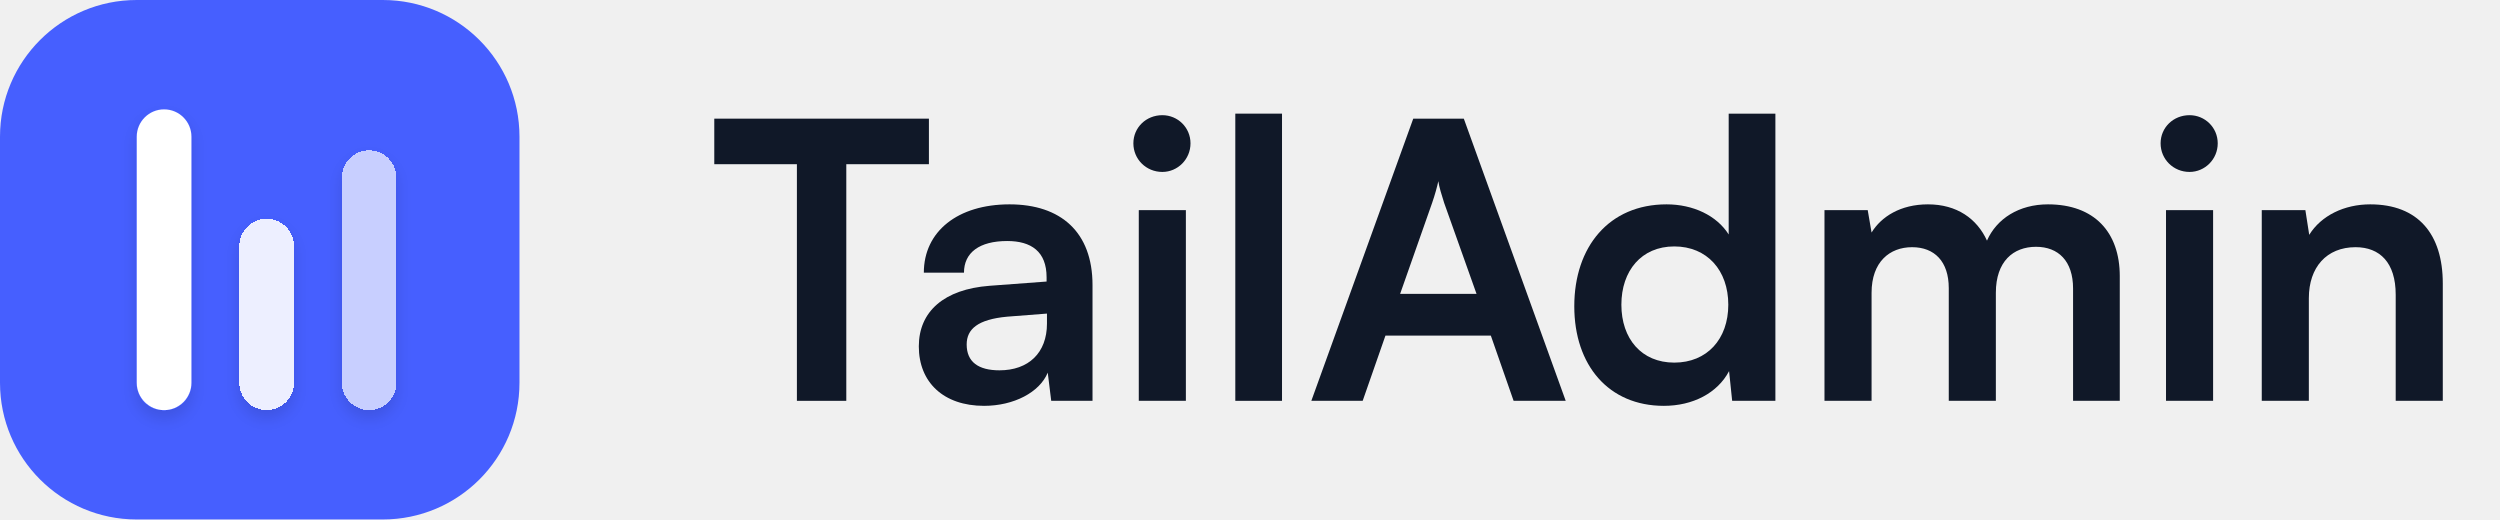
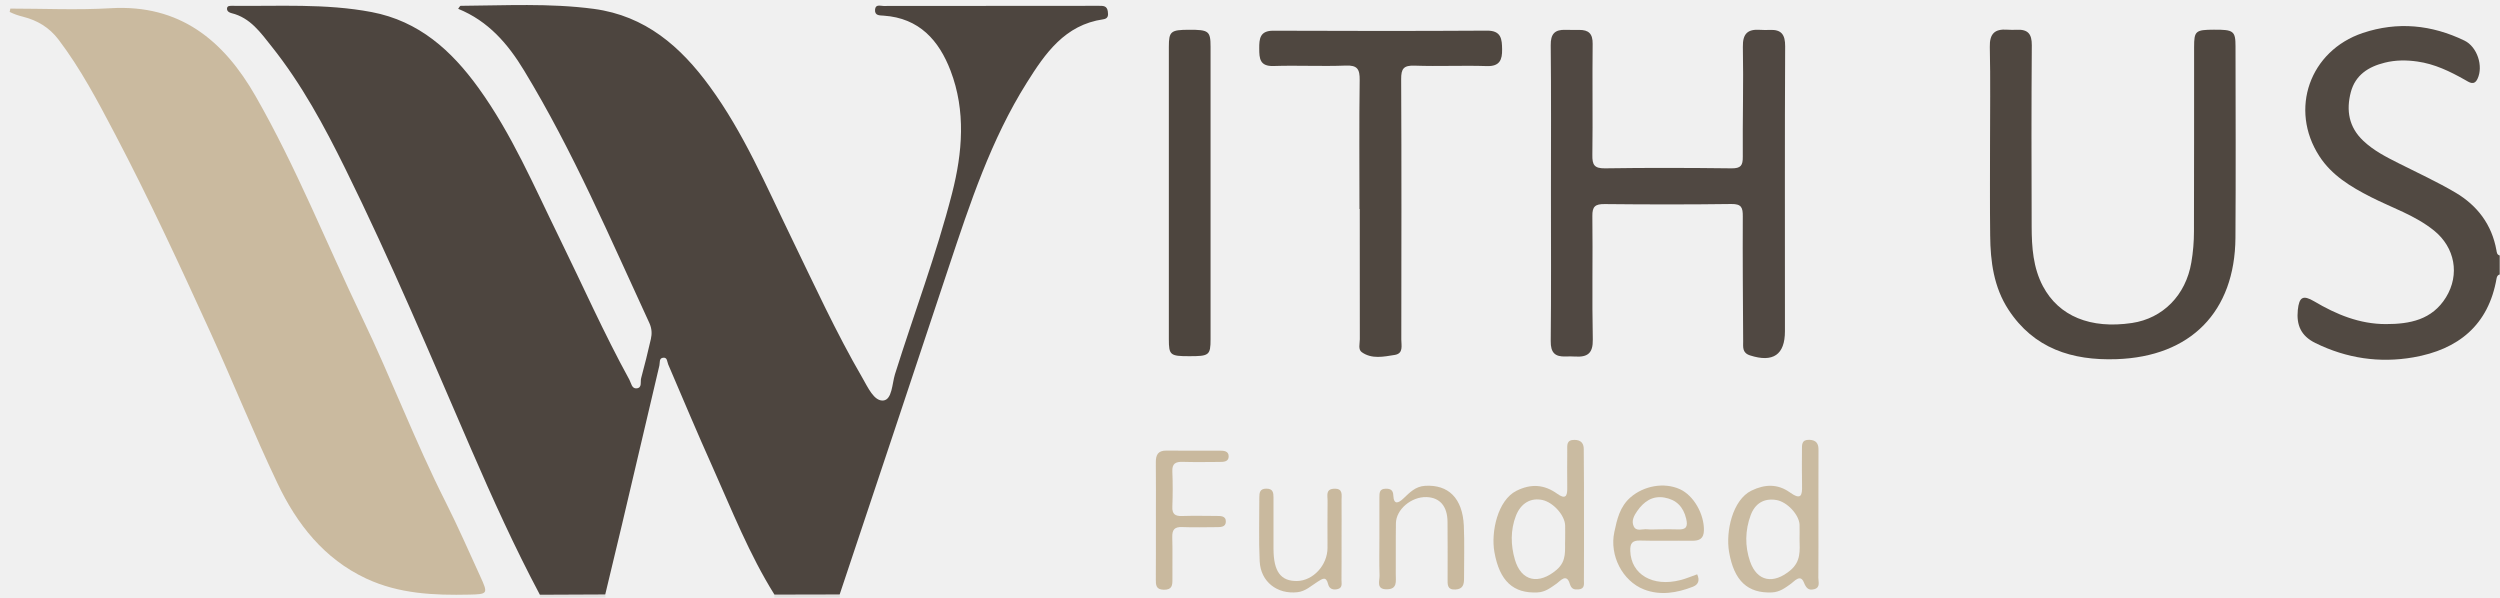
- <svg xmlns="http://www.w3.org/2000/svg" width="154" height="32" viewBox="0 0 154 32" fill="none">
-   <path d="M0 8.421C0 3.77 3.77 0 8.421 0H23.579C28.23 0 32 3.77 32 8.421V23.579C32 28.23 28.23 32 23.579 32H8.421C3.77 32 0 28.23 0 23.579V8.421Z" fill="#465FFF" />
-   <g filter="url(#filter0_d_1624_24907)">
-     <path d="M8.424 8.422C8.424 7.491 9.178 6.737 10.108 6.737V6.737C11.038 6.737 11.792 7.491 11.792 8.422V23.579C11.792 24.51 11.038 25.264 10.108 25.264V25.264C9.178 25.264 8.424 24.51 8.424 23.579V8.422Z" fill="white" />
-   </g>
-   <g filter="url(#filter1_d_1624_24907)">
-     <path d="M14.742 15.157C14.742 14.227 15.496 13.473 16.426 13.473V13.473C17.357 13.473 18.111 14.227 18.111 15.157V23.578C18.111 24.508 17.357 25.262 16.426 25.262V25.262C15.496 25.262 14.742 24.508 14.742 23.578V15.157Z" fill="white" fill-opacity="0.9" shape-rendering="crispEdges" />
-   </g>
-   <g filter="url(#filter2_d_1624_24907)">
-     <path d="M21.055 10.946C21.055 10.016 21.809 9.262 22.739 9.262V9.262C23.669 9.262 24.423 10.016 24.423 10.946V23.578C24.423 24.508 23.669 25.262 22.739 25.262V25.262C21.809 25.262 21.055 24.508 21.055 23.578V10.946Z" fill="white" fill-opacity="0.7" shape-rendering="crispEdges" />
-   </g>
-   <path d="M44 10.115H49.089V24.691H52.132V10.115H57.221V7.309H44V10.115Z" fill="#101828" />
-   <path d="M60.617 25C62.448 25 64.042 24.168 64.541 22.955L64.755 24.691H67.299V17.558C67.299 14.3 65.349 12.588 62.187 12.588C59.001 12.588 56.908 14.252 56.908 16.797H59.381C59.381 15.56 60.332 14.847 62.044 14.847C63.519 14.847 64.47 15.489 64.47 17.082V17.343L60.95 17.605C58.168 17.819 56.599 19.174 56.599 21.338C56.599 23.549 58.121 25 60.617 25ZM61.569 22.812C60.261 22.812 59.547 22.289 59.547 21.219C59.547 20.268 60.237 19.674 62.044 19.507L64.493 19.317V19.935C64.493 21.742 63.352 22.812 61.569 22.812Z" fill="#101828" />
-   <path d="M71.6 10.591C72.551 10.591 73.335 9.806 73.335 8.831C73.335 7.856 72.551 7.095 71.6 7.095C70.601 7.095 69.816 7.856 69.816 8.831C69.816 9.806 70.601 10.591 71.6 10.591ZM70.149 24.691H73.05V12.944H70.149V24.691Z" fill="#101828" />
-   <path d="M78.972 24.691V7H76.095V24.691H78.972Z" fill="#101828" />
-   <path d="M83.941 24.691L85.344 20.672H91.835L93.238 24.691H96.448L90.171 7.309H87.056L80.778 24.691H83.941ZM88.221 12.493C88.387 12.017 88.53 11.494 88.601 11.161C88.649 11.518 88.815 12.041 88.958 12.493L90.955 18.104H86.247L88.221 12.493Z" fill="#101828" />
-   <path d="M102.493 25C104.276 25 105.798 24.215 106.511 22.86L106.701 24.691H109.364V7H106.487V14.443C105.75 13.277 104.3 12.588 102.659 12.588C99.116 12.588 96.976 15.203 96.976 18.865C96.976 22.503 99.092 25 102.493 25ZM103.135 22.337C101.113 22.337 99.877 20.863 99.877 18.77C99.877 16.678 101.113 15.18 103.135 15.18C105.156 15.18 106.463 16.654 106.463 18.77C106.463 20.886 105.156 22.337 103.135 22.337Z" fill="#101828" />
-   <path d="M115.289 24.691V18.033C115.289 16.131 116.406 15.227 117.785 15.227C119.164 15.227 120.044 16.107 120.044 17.748V24.691H122.945V18.033C122.945 16.107 124.015 15.203 125.418 15.203C126.797 15.203 127.701 16.083 127.701 17.771V24.691H130.578V17.011C130.578 14.3 129.008 12.588 126.155 12.588C124.372 12.588 122.993 13.468 122.398 14.823C121.78 13.468 120.543 12.588 118.76 12.588C117.072 12.588 115.883 13.349 115.289 14.324L115.051 12.944H112.388V24.691H115.289Z" fill="#101828" />
-   <path d="M134.876 10.591C135.827 10.591 136.612 9.806 136.612 8.831C136.612 7.856 135.827 7.095 134.876 7.095C133.877 7.095 133.093 7.856 133.093 8.831C133.093 9.806 133.877 10.591 134.876 10.591ZM133.426 24.691H136.327V12.944H133.426V24.691Z" fill="#101828" />
-   <path d="M142.225 24.691V18.366C142.225 16.464 143.318 15.227 145.102 15.227C146.6 15.227 147.575 16.178 147.575 18.152V24.691H150.476V17.462C150.476 14.419 148.954 12.588 146.005 12.588C144.412 12.588 142.985 13.277 142.248 14.466L142.011 12.944H139.324V24.691H142.225Z" fill="#101828" />
-   <defs>
-     <filter id="filter0_d_1624_24907" x="7.424" y="6.237" width="5.368" height="20.526" filterUnits="userSpaceOnUse" color-interpolation-filters="sRGB">
-       <feFlood flood-opacity="0" result="BackgroundImageFix" />
-       <feColorMatrix in="SourceAlpha" type="matrix" values="0 0 0 0 0 0 0 0 0 0 0 0 0 0 0 0 0 0 127 0" result="hardAlpha" />
-       <feOffset dy="0.5" />
-       <feGaussianBlur stdDeviation="0.5" />
-       <feComposite in2="hardAlpha" operator="out" />
-       <feColorMatrix type="matrix" values="0 0 0 0 0 0 0 0 0 0 0 0 0 0 0 0 0 0 0.12 0" />
-       <feBlend mode="normal" in2="BackgroundImageFix" result="effect1_dropShadow_1624_24907" />
-       <feBlend mode="normal" in="SourceGraphic" in2="effect1_dropShadow_1624_24907" result="shape" />
-     </filter>
-     <filter id="filter1_d_1624_24907" x="13.742" y="12.973" width="5.368" height="13.79" filterUnits="userSpaceOnUse" color-interpolation-filters="sRGB">
-       <feFlood flood-opacity="0" result="BackgroundImageFix" />
-       <feColorMatrix in="SourceAlpha" type="matrix" values="0 0 0 0 0 0 0 0 0 0 0 0 0 0 0 0 0 0 127 0" result="hardAlpha" />
-       <feOffset dy="0.5" />
-       <feGaussianBlur stdDeviation="0.5" />
-       <feComposite in2="hardAlpha" operator="out" />
-       <feColorMatrix type="matrix" values="0 0 0 0 0 0 0 0 0 0 0 0 0 0 0 0 0 0 0.12 0" />
-       <feBlend mode="normal" in2="BackgroundImageFix" result="effect1_dropShadow_1624_24907" />
-       <feBlend mode="normal" in="SourceGraphic" in2="effect1_dropShadow_1624_24907" result="shape" />
-     </filter>
-     <filter id="filter2_d_1624_24907" x="20.055" y="8.762" width="5.368" height="18" filterUnits="userSpaceOnUse" color-interpolation-filters="sRGB">
-       <feFlood flood-opacity="0" result="BackgroundImageFix" />
-       <feColorMatrix in="SourceAlpha" type="matrix" values="0 0 0 0 0 0 0 0 0 0 0 0 0 0 0 0 0 0 127 0" result="hardAlpha" />
-       <feOffset dy="0.5" />
-       <feGaussianBlur stdDeviation="0.5" />
-       <feComposite in2="hardAlpha" operator="out" />
-       <feColorMatrix type="matrix" values="0 0 0 0 0 0 0 0 0 0 0 0 0 0 0 0 0 0 0.12 0" />
-       <feBlend mode="normal" in2="BackgroundImageFix" result="effect1_dropShadow_1624_24907" />
-       <feBlend mode="normal" in="SourceGraphic" in2="effect1_dropShadow_1624_24907" result="shape" />
-     </filter>
-   </defs>
+ <svg xmlns="http://www.w3.org/2000/svg" version="1.1" id="Calque_1_xA0_Image_1_" x="0px" y="0px" viewBox="0 0 343.5 82.12" style="enable-background:new 0 0 343.5 82.12;" xml:space="preserve">
+   <style type="text/css">
+ 	.st0{fill:#514942;}
+ 	.st1{fill:#E2E1E0;}
+ 	.st2{fill:#4D453F;}
+ 	.st3{fill:#CABA9F;}
+ 	.st4{fill:#504842;}
+ 	.st5{fill:#4F4740;}
+ 	.st6{fill:#4D453E;}
+ 	.st7{fill:#CABBA1;}
+ 	.st8{fill:#C9B99E;}
+ </style>
+   <path class="st0" d="M343.46,37.71c-0.28,0.07-0.38,0.28-0.43,0.54c-1.11,6.44-5.28,9.78-11.44,10.85  c-4.65,0.81-9.17,0.14-13.46-1.97c-1.99-0.98-2.62-2.48-2.41-4.55c0.19-1.77,0.7-2.09,2.26-1.17c3.04,1.8,6.23,3.12,9.84,3.12  c3.29,0,6.35-0.58,8.26-3.68c1.93-3.14,1.22-6.85-1.63-9.16c-2.61-2.11-5.78-3.13-8.7-4.62c-2.75-1.4-5.37-2.98-7.07-5.61  c-4.17-6.43-1.33-14.48,5.97-16.93c4.78-1.6,9.46-1.13,13.97,1.05c1.75,0.85,2.62,3.51,1.79,5.25c-0.48,1.01-1.17,0.45-1.71,0.15  c-2.07-1.17-4.19-2.2-6.58-2.53c-1.49-0.21-2.97-0.21-4.45,0.16c-2.27,0.56-4.05,1.71-4.67,4.06c-0.65,2.49-0.28,4.79,1.71,6.67  c1.42,1.35,3.13,2.22,4.86,3.09c2.61,1.32,5.28,2.54,7.79,4.02c3.02,1.78,5.02,4.4,5.65,7.94c0.05,0.3,0.07,0.62,0.45,0.71  C343.46,35.97,343.46,36.84,343.46,37.71z" />
+   <path class="st1" d="M83.17,81.68c0.01,0.13,0.01,0.27,0.02,0.4c-3,0-5.99,0-8.99,0c-0.01-0.12-0.01-0.24,0-0.36  C77.18,81.71,80.18,81.7,83.17,81.68z" />
+   <path class="st1" d="M106.4,82.09c0-0.13,0-0.26,0.01-0.39c2.99-0.01,5.98-0.01,8.96-0.02c0.01,0.14,0.01,0.27,0.02,0.41  C112.4,82.09,109.4,82.09,106.4,82.09z" />
+   <path class="st2" d="M115.37,81.68c-2.99,0.01-5.98,0.01-8.96,0.02c-3.46-5.53-5.84-11.58-8.49-17.5c-2.1-4.68-4.09-9.41-6.11-14.13  c-0.16-0.38-0.1-0.98-0.69-0.92c-0.59,0.06-0.43,0.68-0.52,1.07c-1.73,7.31-3.44,14.62-5.16,21.94c-0.75,3.18-1.52,6.35-2.28,9.52  c-2.99,0.01-5.98,0.03-8.98,0.04c-3.46-6.5-6.49-13.2-9.42-19.95c-5.6-12.93-11.06-25.92-17.3-38.56  c-2.9-5.88-6.03-11.68-10.15-16.84c-1.49-1.87-2.91-3.93-5.49-4.56c-0.3-0.07-0.63-0.25-0.63-0.6c0-0.43,0.38-0.41,0.68-0.41  c6.41,0.08,12.83-0.35,19.2,0.86c6.5,1.24,10.95,5.27,14.66,10.4c4.6,6.36,7.65,13.54,11.08,20.52c3.21,6.54,6.16,13.21,9.67,19.6  c0.24,0.44,0.32,1.26,1.01,1.18c0.77-0.09,0.47-0.91,0.6-1.39c0.49-1.78,0.92-3.58,1.34-5.39c0.17-0.73,0.13-1.45-0.2-2.18  C83.82,32.7,78.75,20.79,72.01,9.69c-2.22-3.66-4.9-6.79-9.06-8.48c0.14-0.17,0.24-0.41,0.34-0.41c6.1-0.04,12.21-0.39,18.3,0.42  c7.09,0.95,11.93,5.18,15.94,10.68c4.67,6.39,7.74,13.64,11.17,20.69c3.16,6.5,6.16,13.08,9.8,19.34c0.73,1.26,1.59,3.22,2.86,3.1  c1.22-0.11,1.21-2.31,1.61-3.61c2.6-8.3,5.69-16.45,7.85-24.88c1.43-5.6,1.9-11.29-0.21-16.82c-1.59-4.16-4.3-7.24-9.2-7.57  c-0.52-0.04-1.24,0.03-1.18-0.82c0.06-0.79,0.74-0.51,1.17-0.51c9.86-0.02,19.72-0.01,29.58-0.02c0.58,0,1.11-0.03,1.23,0.75  c0.09,0.57,0.05,1-0.61,1.1c-5.29,0.76-8,4.7-10.51,8.7c-4.94,7.85-7.81,16.59-10.72,25.32C125.4,51.67,120.38,66.68,115.37,81.68z" />
+   <path class="st3" d="M1.42,1.18c4.6,0,9.21,0.22,13.79-0.05c9.52-0.56,15.53,4.44,19.9,12.07c5.61,9.79,9.77,20.29,14.64,30.43  c4.02,8.37,7.29,17.06,11.48,25.35c1.7,3.37,3.21,6.83,4.78,10.26c1.08,2.35,1,2.4-1.5,2.46c-4.87,0.11-9.69-0.1-14.2-2.21  c-5.8-2.72-9.52-7.49-12.17-13.05c-3.27-6.86-6.1-13.92-9.26-20.84c-4.19-9.18-8.43-18.35-13.13-27.28  c-2.33-4.43-4.66-8.86-7.71-12.88C6.75,3.75,5.13,2.8,3.17,2.3C2.51,2.14,1.91,1.93,1.33,1.64C1.36,1.49,1.39,1.33,1.42,1.18z" />
+   <path class="st4" d="M213.1,26.53c0-6.77,0.04-13.54-0.03-20.31c-0.02-1.56,0.55-2.17,2.04-2.12c0.62,0.02,1.25,0.01,1.87,0.01  c1.3-0.01,1.87,0.52,1.85,1.92c-0.06,5.09,0.03,10.19-0.04,15.28c-0.02,1.33,0.26,1.84,1.73,1.82c5.8-0.09,11.6-0.07,17.4,0  c1.27,0.01,1.55-0.39,1.54-1.59c-0.04-5.03,0.11-10.06,0.01-15.09c-0.04-1.86,0.69-2.47,2.39-2.35c0.43,0.03,0.87,0.03,1.31,0.01  c1.6-0.07,2.12,0.65,2.11,2.26c-0.06,12.3-0.03,24.6-0.03,36.9c0,0.75,0,1.49,0,2.24c0,3.24-1.63,4.34-4.8,3.32  c-1.11-0.36-0.93-1.18-0.94-1.95c-0.03-5.71-0.08-11.43-0.05-17.14c0.01-1.21-0.17-1.73-1.58-1.71c-5.8,0.08-11.6,0.07-17.4,0.01  c-1.29-0.01-1.71,0.32-1.69,1.65c0.07,5.65-0.06,11.31,0.06,16.96c0.04,1.9-0.73,2.44-2.41,2.34c-0.43-0.03-0.87-0.02-1.31-0.01  c-1.47,0.06-2.08-0.52-2.06-2.1C213.14,40.07,213.1,33.3,213.1,26.53z" />
+   <path class="st5" d="M273.43,20.06c0-4.54,0.07-9.07-0.03-13.61c-0.04-1.83,0.68-2.5,2.41-2.37c0.43,0.03,0.87,0.03,1.31,0.01  c1.5-0.07,2.06,0.56,2.05,2.11c-0.06,8.32-0.05,16.65-0.02,24.98c0.01,2.8,0.2,5.6,1.55,8.15c2.19,4.12,6.54,5.9,12.23,5.05  c4.24-0.63,7.4-3.81,8.16-8.32c0.24-1.4,0.36-2.84,0.36-4.26c0.03-8.45,0.01-16.9,0.02-25.35c0-2.19,0.2-2.36,2.71-2.37  c2.71-0.02,2.98,0.18,2.98,2.3c0.01,8.76,0.05,17.52-0.01,26.28c-0.07,10.18-6.16,16.35-16.35,16.69  c-6.11,0.21-11.36-1.47-14.85-6.82c-2-3.07-2.47-6.6-2.5-10.17C273.4,28.26,273.43,24.16,273.43,20.06z" />
+   <path class="st5" d="M186.79,28.71c0-5.9-0.05-11.8,0.03-17.7c0.02-1.49-0.3-2.07-1.92-2c-3.3,0.13-6.61-0.05-9.92,0.06  c-1.9,0.06-1.96-1.06-1.96-2.39c-0.01-1.33,0.07-2.47,1.93-2.46c9.79,0.04,19.59,0.05,29.38-0.01c1.97-0.01,2.04,1.2,2.06,2.57  c0.02,1.4-0.3,2.36-2.1,2.3c-3.3-0.11-6.61,0.06-9.92-0.06c-1.5-0.05-1.86,0.4-1.85,1.86c0.06,11.93,0.03,23.85,0.02,35.78  c0,0.82,0.32,1.92-0.92,2.11c-1.52,0.24-3.13,0.6-4.51-0.38c-0.53-0.37-0.27-1.17-0.27-1.78c-0.01-5.96-0.01-11.93-0.01-17.89  C186.82,28.71,186.81,28.71,186.79,28.71z" />
+   <path class="st6" d="M160.6,26.52c0-6.7,0-13.4,0-20.1c0-2.11,0.26-2.32,2.77-2.33c2.7-0.01,2.96,0.18,2.96,2.32  c0.01,13.4,0.01,26.8,0,40.21c0,2.19-0.2,2.33-2.96,2.32c-2.58,0-2.77-0.15-2.77-2.31C160.59,39.92,160.6,33.22,160.6,26.52z" />
+   <path class="st7" d="M217.64,70.95c0,2.92,0.01,5.84-0.01,8.76c0,0.53,0.14,1.19-0.71,1.27c-0.59,0.05-1,0-1.23-0.76  c-0.45-1.53-1.34-0.36-1.8-0.04c-0.83,0.57-1.55,1.17-2.64,1.22c-3.3,0.16-5.21-1.53-5.92-5.56c-0.49-2.77,0.46-7.13,3.04-8.41  c2.03-1.01,3.83-0.85,5.59,0.41c1.1,0.79,1.4,0.38,1.38-0.76c-0.02-1.74-0.01-3.48,0-5.22c0-0.68-0.12-1.42,0.96-1.42  c0.97,0,1.34,0.5,1.31,1.4c0,0.06,0,0.12,0,0.19C217.64,64.99,217.64,67.97,217.64,70.95z M215.05,74.16c0-0.75,0.02-1.36,0-1.98  c-0.05-1.39-1.64-3.16-3.12-3.48c-1.58-0.34-2.95,0.41-3.64,2.16c-0.76,1.96-0.72,4.05-0.15,6.01c0.88,3.05,3.31,3.49,5.74,1.42  C215.34,77.04,214.98,75.53,215.05,74.16z" />
+   <path class="st7" d="M249.85,70.8c0,2.86,0.02,5.71-0.01,8.57c-0.01,0.56,0.31,1.34-0.55,1.58c-0.77,0.21-1.11-0.1-1.44-0.93  c-0.47-1.18-1.3-0.16-1.75,0.17c-0.82,0.59-1.56,1.16-2.64,1.21c-3.3,0.14-5.21-1.56-5.89-5.59c-0.47-2.79,0.48-7.13,3.08-8.4  c1.89-0.92,3.64-0.92,5.27,0.24c1.57,1.12,1.72,0.42,1.68-0.99c-0.04-1.61-0.01-3.23-0.01-4.84c0-0.7-0.07-1.41,0.99-1.39  c0.99,0.02,1.31,0.55,1.28,1.43c0,0.06,0,0.12,0,0.19C249.85,64.96,249.85,67.88,249.85,70.8z M247.26,74.14  c0-0.68,0.02-1.36,0-2.04c-0.06-1.38-1.71-3.16-3.2-3.4c-1.72-0.28-2.92,0.5-3.51,2.07c-0.78,2.09-0.81,4.28-0.1,6.35  c0.97,2.82,3.25,3.18,5.56,1.23C247.45,77.14,247.29,75.67,247.26,74.14z" />
+   <path class="st3" d="M233.19,78.91c0.38,0.81,0.18,1.41-0.59,1.71c-2.19,0.85-4.48,1.24-6.72,0.37c-2.96-1.16-4.76-4.68-4.07-7.89  c0.37-1.73,0.74-3.48,2.24-4.78c1.81-1.56,4.58-2.1,6.78-1.1c1.88,0.86,3.32,3.4,3.29,5.63c-0.02,1.19-0.63,1.46-1.66,1.45  c-2.37-0.03-4.74,0.04-7.11-0.03c-1.11-0.03-1.38,0.41-1.35,1.43c0.1,3.22,3.08,4.99,6.9,4C231.69,79.5,232.42,79.18,233.19,78.91z   M227.97,72.73c0.87,0,1.73-0.03,2.6,0.01c1.14,0.05,1.36-0.4,1.11-1.47c-0.39-1.64-1.35-2.61-2.97-2.9  c-1.68-0.3-2.86,0.56-3.76,1.85c-0.43,0.61-0.82,1.34-0.49,2.07c0.36,0.8,1.2,0.36,1.84,0.43  C226.85,72.78,227.41,72.73,227.97,72.73z" />
+   <path class="st8" d="M189.53,73.89c0-1.86,0-3.72,0-5.58c0-0.58,0.01-1.14,0.83-1.16c0.67-0.02,1.05,0.17,1.08,0.91  c0.06,1.39,0.74,1.05,1.4,0.42c0.86-0.81,1.64-1.65,2.97-1.73c3.2-0.19,5.14,1.7,5.32,5.47c0.11,2.41,0.02,4.84,0.03,7.26  c0,0.83-0.15,1.46-1.18,1.52c-1.18,0.06-1.08-0.73-1.08-1.49c0-2.61,0.02-5.21-0.01-7.82c-0.02-2.14-1.06-3.33-2.88-3.39  c-2.08-0.07-4.18,1.69-4.21,3.58c-0.04,2.36,0,4.71-0.02,7.07c-0.01,0.89,0.26,2-1.22,2.02c-1.52,0.02-0.99-1.15-1.01-1.89  C189.49,77.37,189.53,75.63,189.53,73.89z" />
+   <path class="st8" d="M158.82,71.36c0-2.6,0.02-5.21-0.01-7.81c-0.01-1.04,0.28-1.65,1.47-1.64c2.43,0.03,4.86,0.01,7.29,0.01  c0.57,0,1.24,0.03,1.25,0.77c0.01,0.75-0.66,0.78-1.24,0.78c-1.68,0.01-3.36,0.04-5.04-0.01c-0.99-0.03-1.51,0.2-1.46,1.33  c0.07,1.61,0.06,3.23,0,4.84c-0.04,1,0.38,1.3,1.32,1.27c1.56-0.05,3.11-0.02,4.67-0.01c0.61,0.01,1.4-0.06,1.36,0.83  c-0.04,0.72-0.74,0.71-1.31,0.71c-1.56,0.01-3.12,0.05-4.67-0.01c-1.08-0.05-1.41,0.37-1.38,1.41c0.06,1.92,0,3.84,0.02,5.77  c0.01,0.82-0.05,1.44-1.16,1.43c-1.14-0.01-1.12-0.68-1.12-1.47C158.83,76.82,158.82,74.09,158.82,71.36z" />
+   <path class="st8" d="M184.33,74.1c0,1.86,0.01,3.72-0.01,5.58c0,0.46,0.17,1.06-0.49,1.25c-0.6,0.17-1.18,0.02-1.34-0.65  c-0.28-1.16-0.79-0.76-1.45-0.35c-0.88,0.55-1.64,1.31-2.77,1.44c-2.78,0.31-5.06-1.43-5.19-4.26c-0.14-2.91-0.04-5.83-0.05-8.74  c0-0.68,0.07-1.23,0.97-1.23c0.9,0,0.98,0.54,0.98,1.22c-0.01,2.36-0.01,4.71,0,7.07c0.01,3.11,1,4.44,3.25,4.4  c2.21-0.05,4.16-2.18,4.17-4.54c0-2.17-0.02-4.34,0.01-6.51c0.01-0.67-0.31-1.59,0.92-1.63c1.22-0.04,1,0.85,1,1.55  C184.35,70.5,184.33,72.3,184.33,74.1z" />
</svg>
